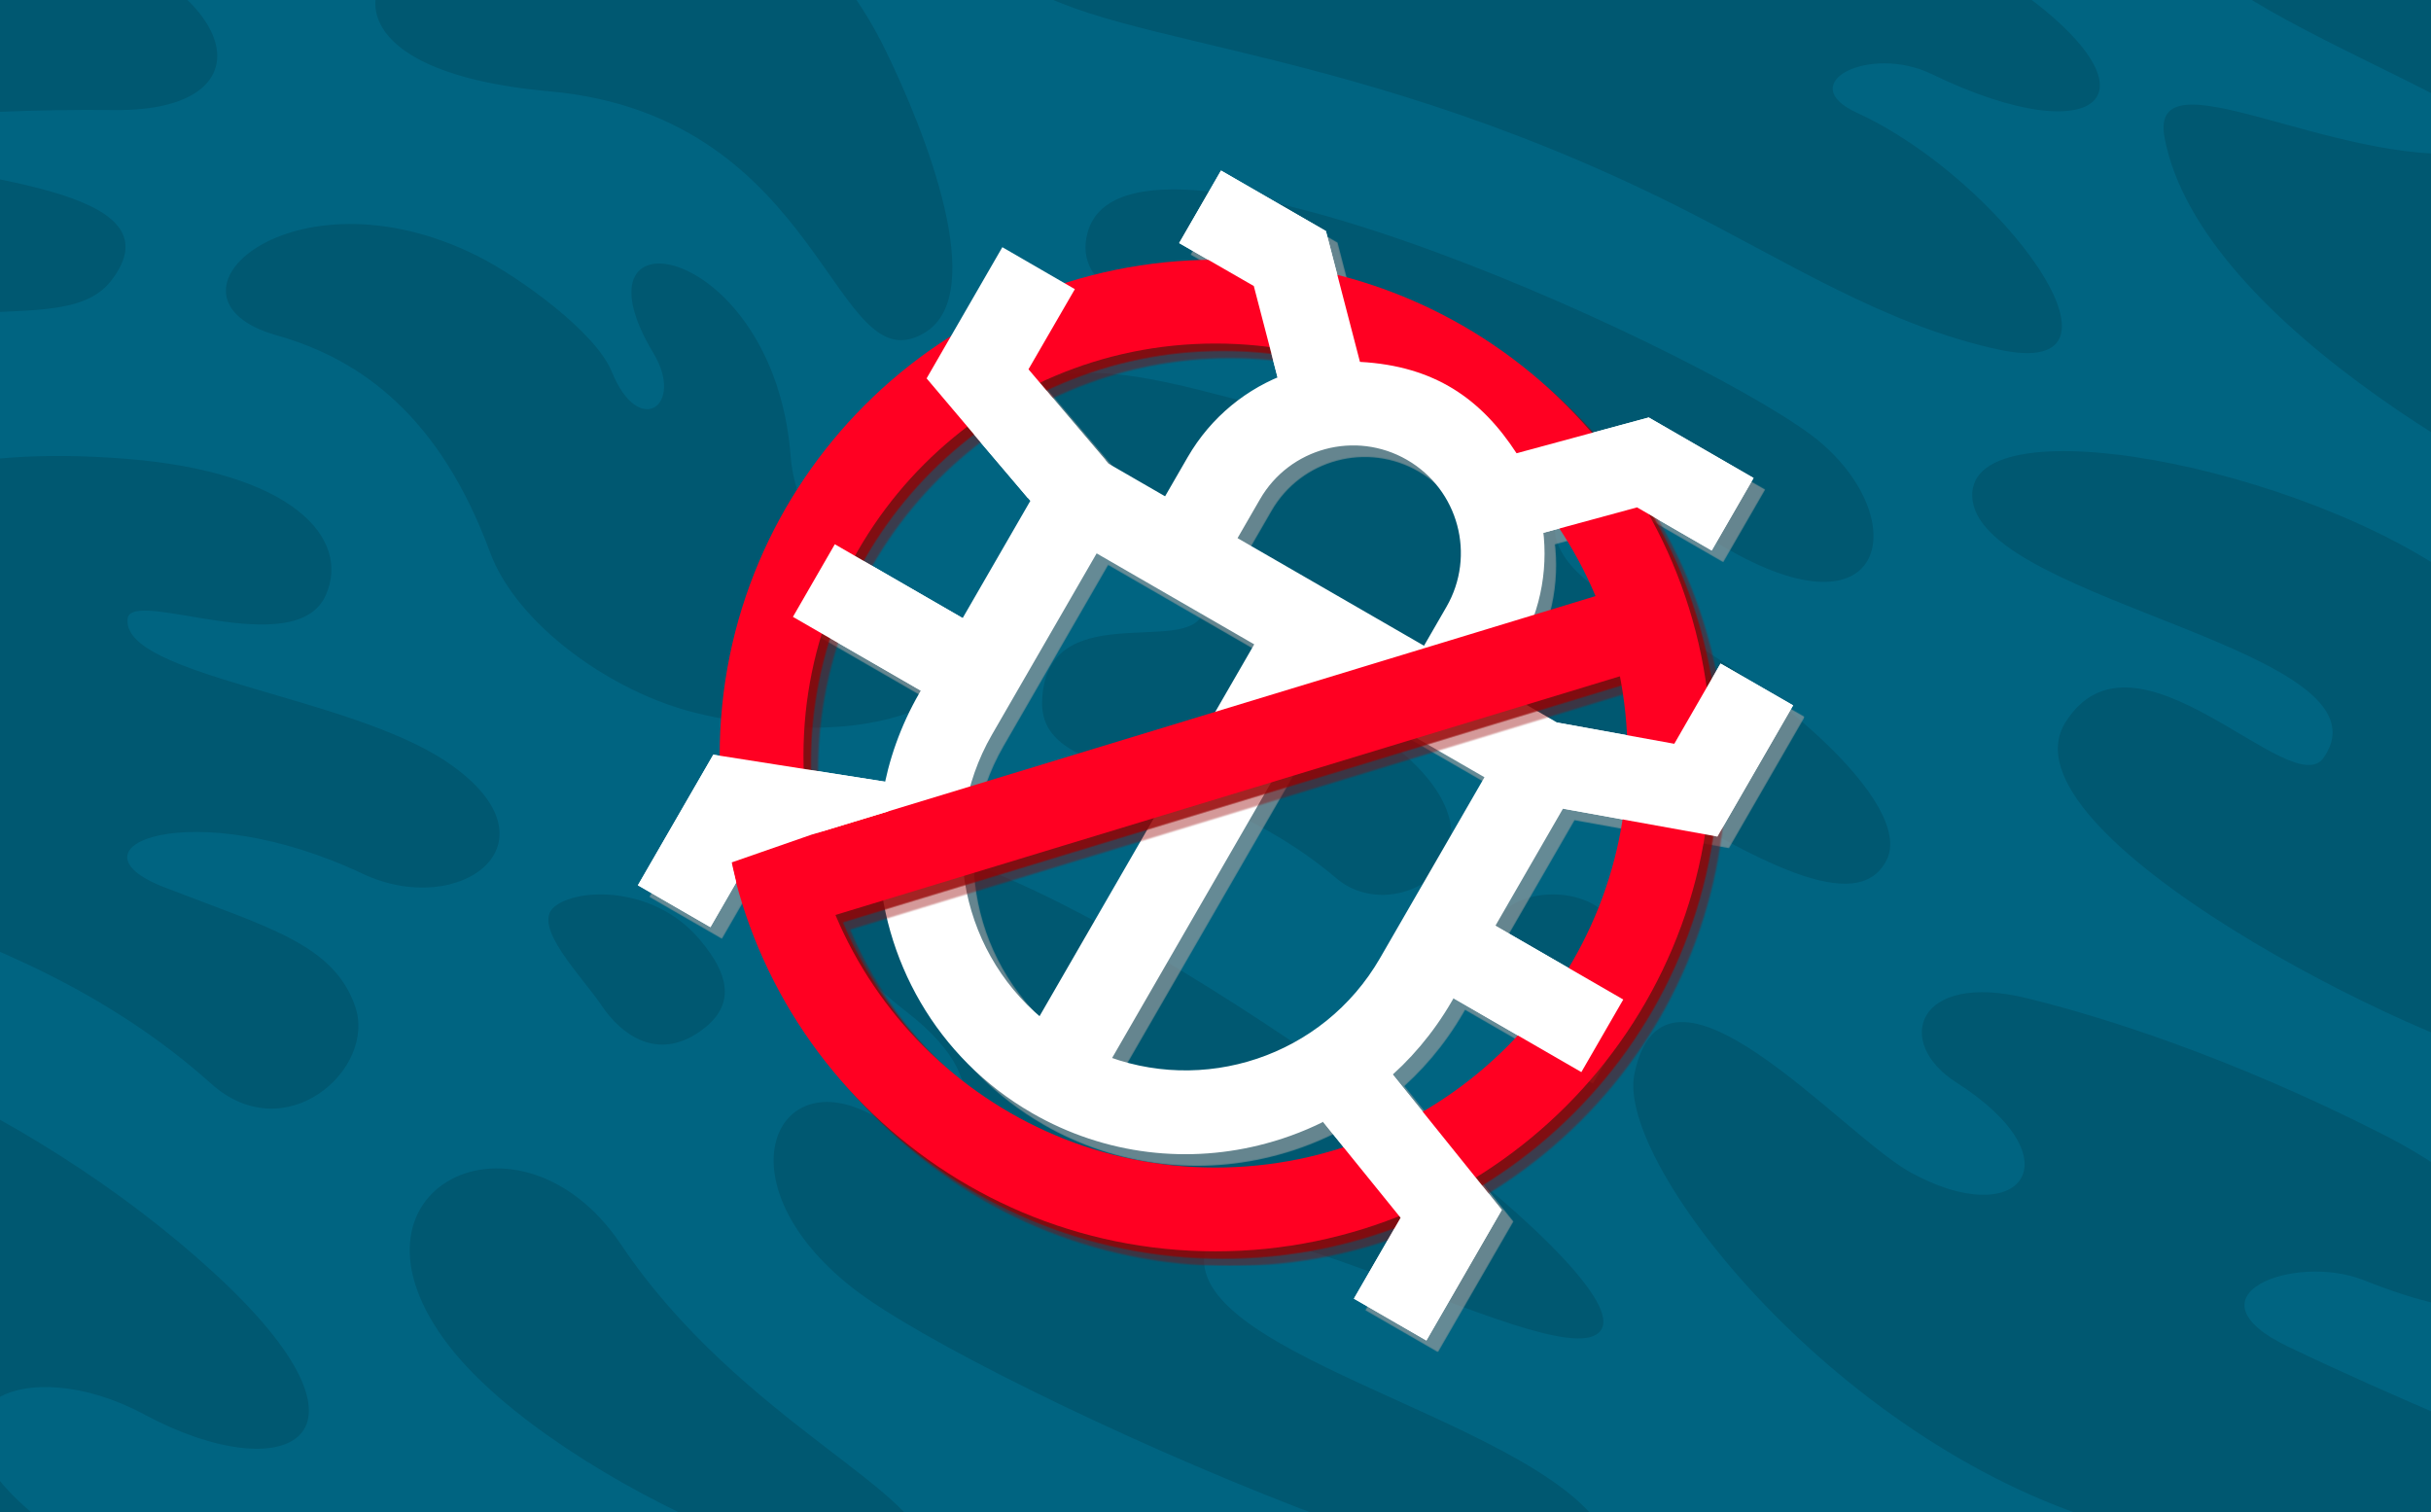
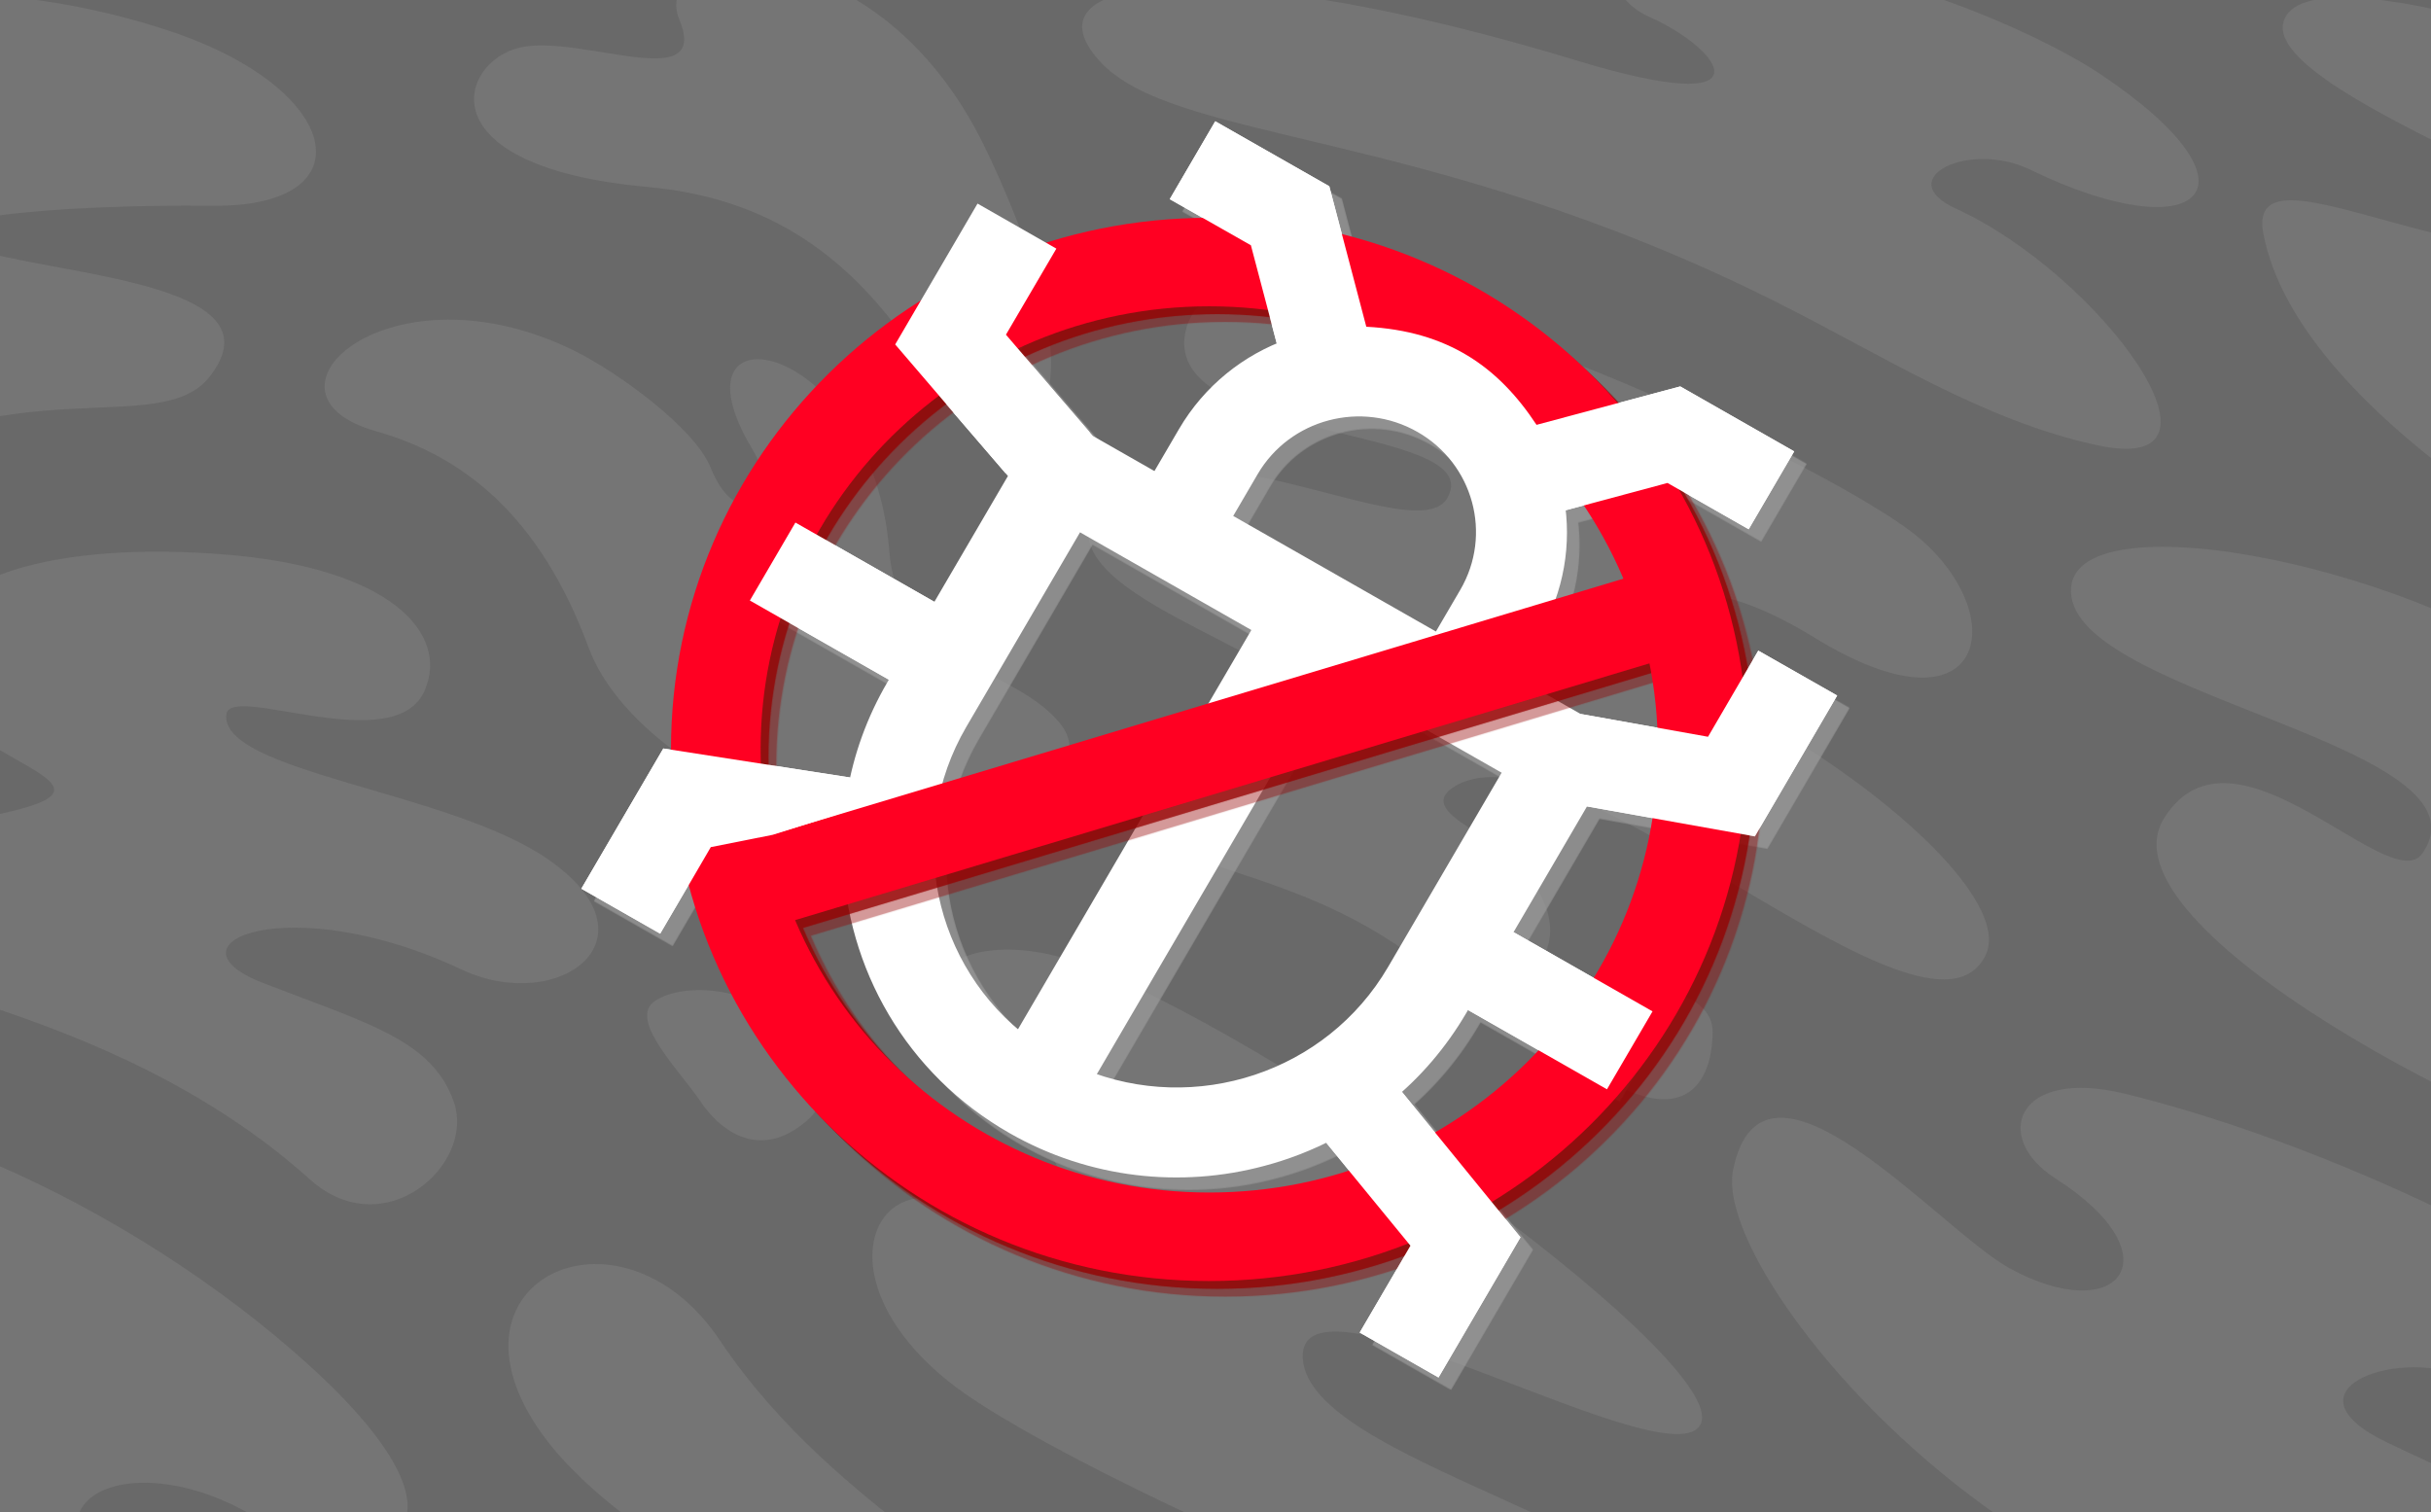
<svg xmlns="http://www.w3.org/2000/svg" width="296" height="184" version="1.1" id="svg9" xml:space="preserve">
  <defs id="defs9">
    <filter style="color-interpolation-filters:sRGB;" id="filter37" x="-0.015" y="-0.015" width="1.04" height="1.04">
      <feFlood result="flood" in="SourceGraphic" flood-opacity="0.631" flood-color="rgb(161,161,161)" id="feFlood36" />
      <feGaussianBlur result="blur" in="SourceGraphic" stdDeviation="0" id="feGaussianBlur36" />
      <feOffset result="offset" in="blur" dx="1.4" dy="1.4" id="feOffset36" />
      <feComposite result="comp1" operator="in" in="flood" in2="offset" id="feComposite36" />
      <feComposite result="comp2" operator="over" in="SourceGraphic" in2="comp1" id="feComposite37" />
    </filter>
    <filter style="color-interpolation-filters:sRGB;" id="filter43" x="-0.046" y="-0.046" width="1.108" height="1.108">
      <feFlood result="flood" in="SourceGraphic" flood-opacity="0.631" flood-color="rgb(149,0,0)" id="feFlood42" />
      <feGaussianBlur result="blur" in="SourceGraphic" stdDeviation="0" id="feGaussianBlur42" />
      <feOffset result="offset" in="blur" dx="1.4" dy="1.4" id="feOffset42" />
      <feComposite result="comp1" operator="in" in="flood" in2="offset" id="feComposite42" />
      <feComposite result="fbSourceGraphic" operator="over" in="SourceGraphic" in2="comp1" id="feComposite43" />
      <feColorMatrix result="fbSourceGraphicAlpha" in="fbSourceGraphic" values="0 0 0 -1 0 0 0 0 -1 0 0 0 0 -1 0 0 0 0 1 0" id="feColorMatrix43" />
      <feFlood id="feFlood43" result="flood" in="fbSourceGraphic" flood-opacity="0.631" flood-color="rgb(149,0,0)" />
      <feGaussianBlur id="feGaussianBlur43" result="blur" in="fbSourceGraphic" stdDeviation="0" />
      <feOffset id="feOffset43" result="offset" in="blur" dx="1.4" dy="1.4" />
      <feComposite id="feComposite44" result="comp1" operator="in" in="flood" in2="offset" />
      <feComposite id="feComposite45" result="comp2" operator="over" in="fbSourceGraphic" in2="comp1" />
    </filter>
    <filter style="color-interpolation-filters:sRGB" id="filter37-5" x="0" y="-0.009" width="1.019" height="1.033">
      <feFlood result="flood" in="SourceGraphic" flood-opacity="0.631" flood-color="rgb(161,161,161)" id="feFlood36-5" />
      <feGaussianBlur result="blur" in="SourceGraphic" stdDeviation="0" id="feGaussianBlur36-3" />
      <feOffset result="offset" in="blur" dx="1.4" dy="1.4" id="feOffset36-7" />
      <feComposite result="comp1" operator="in" in="flood" in2="offset" id="feComposite36-3" />
      <feComposite result="comp2" operator="over" in="SourceGraphic" in2="comp1" id="feComposite37-9" />
    </filter>
  </defs>
  <g id="layer2" transform="matrix(0.6373603,0,0,0.6373603,-53.5935,-5.182549)">
-     <path fill="#9966ff" d="M 0,300 V 0 h 600 v 300 z" style="display:inline;mix-blend-mode:normal;fill:#006481;fill-opacity:1;stroke-linejoin:miter;stroke-miterlimit:10;stroke-dasharray:none;stroke-dashoffset:0" id="path2" />
-     <path fill="#ffffff" fill-opacity="0.733" d="m 392.063,304.1 c -6.898,-22.603 -76.685,-34.962 -77.948,-54.676 -1.264,-19.715 70.877,24.007 76.037,12.423 5.16,-11.584 -74.504,-70.097 -116.666,-87.202 -25.406,-10.306 -45.449,4.259 -16.197,26.802 19.57,15.082 10.36,28.041 -7.647,19.177 -18.008,-8.866 -27.588,13.998 -2.71,33.538 24.876,19.54 152.934,75.519 145.13,49.938 z m -189.335,-58.201 c -19.319,-28.824 -56.251,-10.843 -32.843,19.383 20.714,26.74 87.243,54.453 90.495,39.57 2.387,-10.93 -34.924,-25.04 -57.652,-58.953 z m -158.873,58.173 c 31.45,30.51 58.014,60.244 76.721,59.324 19.437,-0.956 2.076,-38.155 -30.927,-66.69 -23.382,-20.218 -0.548,-30.477 21.876,-18.406 27.098,14.588 48.221,4.827 13.248,-27.159 -34.973,-31.987 -88.076,-55.525 -117.043,-49.49 -28.964,6.035 40.686,24.468 43.45,48.884 2.715,23.992 -39.526,-24.442 -61.55,-8.33 -21.378,15.637 25.016,33.533 54.226,61.867 z m 352.456,-90.707 c -3.551,17.372 39.795,72.106 92.952,86.536 53.431,14.506 103.668,20.146 105.823,7.6 2.14,-12.472 -31.75,-21.893 -73.85,-42.078 -20.354,-9.758 1.181,-17.982 14.432,-12.71 43.828,17.432 40.404,-9.208 3.4,-27.99 -28.915,-14.677 -53.372,-22.376 -67.86,-25.908 -21.015,-5.123 -25.395,8.45 -13.397,16.11 23.418,14.95 12.157,28.75 -8.806,17.15 -13.278,-7.349 -46.948,-46.807 -52.694,-18.71 z m -19.557,-14.928 c 12.426,4.974 15.65,-4.143 15.65,-11.508 0,-7.368 -12.428,-10.129 -19.334,-5.986 -6.905,4.143 -4.97,14.032 3.684,17.494 z M 27.05,167.016 c 4.74,10.969 57.872,12.722 97.381,48.154 14.215,12.748 31.64,-2.824 27.503,-14.774 -4.134,-11.95 -16.768,-15.1 -36.544,-22.787 -19.773,-7.69 5.371,-17.939 37.998,-2.543 18.663,8.805 38.66,-6.038 16.125,-21.324 -18.835,-12.776 -62.235,-16.439 -61.05,-27.398 0.657,-6.086 32.162,8.555 37.887,-4.566 4.759,-10.904 -6.519,-23.435 -38.033,-25.98 -32.107,-2.591 -57.077,4.012 -57.45,19.785 -0.424,17.856 37.245,22.695 20.32,28.215 -17.02,5.548 -52.49,3.88 -44.137,23.217 z m 190.696,38.211 c 6.345,-4.412 6.542,-10.039 -0.202,-17.845 -8.744,-10.123 -23.336,-9.652 -27.622,-5.95 -4.285,3.702 5.403,13.289 9.102,18.812 3.7,5.522 10.552,10.663 18.722,4.983 z m -0.39,-60.812 c 37.62,8.994 58.788,-6.084 50.362,-16.385 -9.102,-11.124 -30.888,-11.099 -32.6,-32.878 -3.199,-40.752 -43.285,-47.963 -26.18,-19.513 5.99,9.968 -2.807,16.284 -7.964,3.54 -3.114,-7.691 -17.882,-18.246 -25.686,-22.149 -35.42,-17.709 -63.66,8.02 -38.327,15.171 16.484,4.653 31.294,15.842 40.754,41.467 5.04,13.655 23.117,26.796 39.64,30.747 z M 105.264,61.834 c 14.26,-18.23 -29.794,-19.25 -46.063,-24.726 -16.27,-5.477 17.257,-8.257 46.752,-7.95 29.497,0.306 25.033,-22.347 -8.492,-33.444 -51.508,-17.047 -97.424,0.656 -57.955,11.967 14.72,4.221 4.257,16.396 -12.082,14.64 -30.855,-3.317 -53.723,11.912 -48.53,23.81 5.86,13.426 20.36,4.387 35.023,3.384 14.663,-1.005 1.97,13.368 -17.017,23.264 -32.614,16.998 -5.33,45.91 22.676,19.773 39.901,-37.24 75.01,-17.068 85.687,-30.718 z m 147.94,-44.197 c -21.055,-42.995 -64.284,-38.771 -58.215,-24.095 6.068,14.676 -18.895,2.72 -30.458,5.396 -11.562,2.673 -18.418,22.773 24.515,26.641 52.895,4.77 54.132,56.946 71.796,46.051 12.147,-7.489 0.167,-38.056 -7.638,-53.994 z m 315.783,194.573 c 35.264,6.061 43.074,-6.082 28.392,-15.8 -9.104,-6.03 -44.558,-25.255 -18.664,-27.138 25.897,-1.884 6.597,-26.505 -23.815,-49.426 -30.411,-22.922 -96.852,-35.305 -93.95,-15.974 2.906,19.33 81.145,28.605 67.056,49.005 -6.119,8.861 -36.046,-27.889 -49.332,-6.744 -13.287,21.146 68.206,62.28 90.312,66.077 z m -229.523,-36.223 c 11.256,9.529 34.276,-4.232 13.57,-23.116 -4.793,-4.371 -17.112,-8.557 -9.752,-12.871 22.235,-13.033 90.004,54.665 101.215,32.455 5.39,-10.68 -21.638,-34.564 -51.14,-49.484 -21.779,-11.014 -13.838,-31.192 18.487,-11.311 32.326,19.882 38.03,-3.553 20.123,-18.934 -17.906,-15.379 -132.308,-68.645 -140.102,-40.18 -6.067,22.14 57.85,18.085 49.896,32.389 -5.839,10.496 -50.291,-17.374 -66.026,0.726 -15.229,17.513 41.775,29.116 38.125,39.617 -2.882,8.286 -30.159,-3.39 -30.687,16.896 -0.409,15.721 29.048,10.757 56.29,33.813 z m 158.145,-141.526 c 6.843,35.997 70.248,69.556 94.575,78.58 38.277,14.191 78.274,9.46 55.695,-2.152 -22.578,-11.614 -81.928,-50.07 -51.38,-52.71 15.034,-1.3 32.027,-12.453 0,-38.906 -20.331,-16.794 -91.188,-40 -95.058,-25.162 -3.87,14.839 81.281,40.646 54.833,43.228 -26.448,2.58 -61.863,-19.711 -58.665,-2.878 z m -93.37,12.92 c 20.66,10.328 39.767,22.835 61.76,27.556 28.684,6.156 0.393,-32.654 -27.142,-45.245 -12.332,-5.638 2.435,-13.153 14.302,-7.392 32.247,15.654 46.272,3.628 12.971,-18.519 -8.279,-5.507 -33.859,-18.544 -64.92,-22.526 -31.355,-4.023 -30.54,7.52 -20.837,11.848 13.953,6.222 23.511,19.711 -13.899,8.318 -66.874,-20.365 -106.489,-16.974 -91.265,0 14.22,15.851 62.156,12.535 129.03,45.96 z" data-paper-data="{&quot;index&quot;:null}" opacity="0.1" style="display:inline;mix-blend-mode:normal;fill:#000000;fill-opacity:0.733;fill-rule:evenodd;stroke:none;stroke-width:1;stroke-linecap:butt;stroke-linejoin:miter;stroke-miterlimit:10;stroke-dasharray:none;stroke-dashoffset:0" id="path4" />
-     <path fill="#ffffff" fill-opacity="0.541" d="m 392.063,304.1 c -6.898,-22.603 -76.685,-34.962 -77.948,-54.676 -1.264,-19.715 70.877,24.007 76.037,12.423 5.16,-11.584 -74.504,-70.097 -116.666,-87.202 -25.406,-10.306 -45.449,4.259 -16.197,26.802 19.57,15.082 10.36,28.041 -7.647,19.177 -18.008,-8.866 -27.588,13.998 -2.71,33.538 24.876,19.54 152.934,75.519 145.13,49.938 z m -189.335,-58.201 c -19.319,-28.824 -56.251,-10.843 -32.843,19.383 20.714,26.74 87.243,54.453 90.495,39.57 2.387,-10.93 -34.924,-25.04 -57.652,-58.953 z m -158.873,58.173 c 31.45,30.51 58.014,60.244 76.721,59.324 19.437,-0.956 2.076,-38.155 -30.927,-66.69 -23.382,-20.218 -0.548,-30.477 21.876,-18.406 27.098,14.588 48.221,4.827 13.248,-27.159 -34.973,-31.987 -88.076,-55.525 -117.043,-49.49 -28.964,6.035 40.686,24.468 43.45,48.884 2.715,23.992 -39.526,-24.442 -61.55,-8.33 -21.378,15.637 25.016,33.533 54.226,61.867 z m 352.456,-90.707 c -3.551,17.372 39.795,72.106 92.952,86.536 53.431,14.506 103.668,20.146 105.823,7.6 2.14,-12.472 -31.75,-21.893 -73.85,-42.078 -20.354,-9.758 1.181,-17.982 14.432,-12.71 43.828,17.432 40.404,-9.208 3.4,-27.99 -28.915,-14.677 -53.372,-22.376 -67.86,-25.908 -21.015,-5.123 -25.395,8.45 -13.397,16.11 23.418,14.95 12.157,28.75 -8.806,17.15 -13.278,-7.349 -46.948,-46.807 -52.694,-18.71 z m -19.557,-14.928 c 12.426,4.974 15.65,-4.143 15.65,-11.508 0,-7.368 -12.428,-10.129 -19.334,-5.986 -6.905,4.143 -4.97,14.032 3.684,17.494 z M 27.05,167.016 c 4.74,10.969 57.872,12.722 97.381,48.154 14.215,12.748 31.64,-2.824 27.503,-14.774 -4.134,-11.95 -16.768,-15.1 -36.544,-22.787 -19.773,-7.69 5.371,-17.939 37.998,-2.543 18.663,8.805 38.66,-6.038 16.125,-21.324 -18.835,-12.776 -62.235,-16.439 -61.05,-27.398 0.657,-6.086 32.162,8.555 37.887,-4.566 4.759,-10.904 -6.519,-23.435 -38.033,-25.98 -32.107,-2.591 -57.077,4.012 -57.45,19.785 -0.424,17.856 37.245,22.695 20.32,28.215 -17.02,5.548 -52.49,3.88 -44.137,23.217 z m 190.696,38.211 c 6.345,-4.412 6.542,-10.039 -0.202,-17.845 -8.744,-10.123 -23.336,-9.652 -27.622,-5.95 -4.285,3.702 5.403,13.289 9.102,18.812 3.7,5.522 10.552,10.663 18.722,4.983 z m -0.39,-60.812 c 37.62,8.994 58.788,-6.084 50.362,-16.385 -9.102,-11.124 -30.888,-11.099 -32.6,-32.878 -3.199,-40.752 -43.285,-47.963 -26.18,-19.513 5.99,9.968 -2.807,16.284 -7.964,3.54 -3.114,-7.691 -17.882,-18.246 -25.686,-22.149 -35.42,-17.709 -63.66,8.02 -38.327,15.171 16.484,4.653 31.294,15.842 40.754,41.467 5.04,13.655 23.117,26.796 39.64,30.747 z M 105.264,61.834 c 14.26,-18.23 -29.794,-19.25 -46.063,-24.726 -16.27,-5.477 17.257,-8.257 46.752,-7.95 29.497,0.306 25.033,-22.347 -8.492,-33.444 -51.508,-17.047 -97.424,0.656 -57.955,11.967 14.72,4.221 4.257,16.396 -12.082,14.64 -30.855,-3.317 -53.723,11.912 -48.53,23.81 5.86,13.426 20.36,4.387 35.023,3.384 14.663,-1.005 1.97,13.368 -17.017,23.264 -32.614,16.998 -5.33,45.91 22.676,19.773 39.901,-37.24 75.01,-17.068 85.687,-30.718 z m 147.94,-44.197 c -21.055,-42.995 -64.284,-38.771 -58.215,-24.095 6.068,14.676 -18.895,2.72 -30.458,5.396 -11.562,2.673 -18.418,22.773 24.515,26.641 52.895,4.77 54.132,56.946 71.796,46.051 12.147,-7.489 0.167,-38.056 -7.638,-53.994 z m 315.783,194.573 c 35.264,6.061 43.074,-6.082 28.392,-15.8 -9.104,-6.03 -44.558,-25.255 -18.664,-27.138 25.897,-1.884 6.597,-26.505 -23.815,-49.426 -30.411,-22.922 -96.852,-35.305 -93.95,-15.974 2.906,19.33 81.145,28.605 67.056,49.005 -6.119,8.861 -36.046,-27.889 -49.332,-6.744 -13.287,21.146 68.206,62.28 90.312,66.077 z m -229.523,-36.223 c 11.256,9.529 34.276,-4.232 13.57,-23.116 -4.793,-4.371 -17.112,-8.557 -9.752,-12.871 22.235,-13.033 90.004,54.665 101.215,32.455 5.39,-10.68 -21.638,-34.564 -51.14,-49.484 -21.779,-11.014 -13.838,-31.192 18.487,-11.311 32.326,19.882 38.03,-3.553 20.123,-18.934 -17.906,-15.379 -132.308,-68.645 -140.102,-40.18 -6.067,22.14 57.85,18.085 49.896,32.389 -5.839,10.496 -50.291,-17.374 -66.026,0.726 -15.229,17.513 41.775,29.116 38.125,39.617 -2.882,8.286 -30.159,-3.39 -30.687,16.896 -0.409,15.721 29.048,10.757 56.29,33.813 z m 158.145,-141.526 c 6.843,35.997 70.248,69.556 94.575,78.58 38.277,14.191 78.274,9.46 55.695,-2.152 -22.578,-11.614 -81.928,-50.07 -51.38,-52.71 15.034,-1.3 32.027,-12.453 0,-38.906 -20.331,-16.794 -91.188,-40 -95.058,-25.162 -3.87,14.839 81.281,40.646 54.833,43.228 -26.448,2.58 -61.863,-19.711 -58.665,-2.878 z m -93.37,12.92 c 20.66,10.328 39.767,22.835 61.76,27.556 28.684,6.156 0.393,-32.654 -27.142,-45.245 -12.332,-5.638 2.435,-13.153 14.302,-7.392 32.247,15.654 46.272,3.628 12.971,-18.519 -8.279,-5.507 -33.859,-18.544 -64.92,-22.526 -31.355,-4.023 -30.54,7.52 -20.837,11.848 13.953,6.222 23.511,19.711 -13.899,8.318 -66.874,-20.365 -106.489,-16.974 -91.265,0 14.22,15.851 62.156,12.535 129.03,45.96 z" data-paper-data="{&quot;index&quot;:null}" opacity="0.1" style="display:inline;mix-blend-mode:normal;fill:#000000;fill-opacity:0.541;fill-rule:evenodd;stroke:none;stroke-width:1;stroke-linecap:butt;stroke-linejoin:miter;stroke-miterlimit:10;stroke-dasharray:none;stroke-dashoffset:0" id="path5" />
+     <path fill="#9966ff" d="M 0,300 V 0 h 600 v 300 z" style="display:inline;mix-blend-mode:normal;fill:#696969;fill-opacity:1;stroke-linejoin:miter;stroke-miterlimit:10;stroke-dasharray:none;stroke-dashoffset:0" id="path2" />
+     <path fill="#ffffff" fill-opacity="0.733" d="m 410.924,322.38 c -6.898,-22.603 -76.685,-34.962 -77.948,-54.676 -1.264,-19.715 70.877,24.007 76.037,12.423 5.16,-11.584 -74.504,-70.097 -116.666,-87.202 -25.406,-10.306 -45.449,4.259 -16.197,26.802 19.57,15.082 10.36,28.041 -7.647,19.177 -18.008,-8.866 -27.588,13.998 -2.71,33.538 24.876,19.54 152.934,75.519 145.13,49.938 z m -189.335,-58.201 c -19.319,-28.824 -56.251,-10.843 -32.843,19.383 20.714,26.74 87.243,54.453 90.495,39.57 2.387,-10.93 -34.924,-25.04 -57.652,-58.953 z m -158.873,58.173 c 31.45,30.51 58.014,60.244 76.721,59.324 19.437,-0.956 2.076,-38.155 -30.927,-66.69 -23.382,-20.218 -0.548,-30.477 21.876,-18.406 27.098,14.588 48.221,4.827 13.248,-27.159 -34.973,-31.987 -88.076,-55.525 -117.043,-49.49 -28.964,6.035 40.686,24.468 43.45,48.884 2.715,23.992 -39.526,-24.442 -61.55,-8.33 -21.378,15.637 25.016,33.533 54.226,61.867 z m 352.456,-90.707 c -3.551,17.372 39.795,72.106 92.952,86.536 53.431,14.506 103.668,20.146 105.823,7.6 2.14,-12.472 -31.75,-21.893 -73.85,-42.078 -20.354,-9.758 1.181,-17.982 14.432,-12.71 43.828,17.432 40.404,-9.208 3.4,-27.99 -28.915,-14.677 -53.372,-22.376 -67.86,-25.908 -21.015,-5.123 -25.395,8.45 -13.397,16.11 23.418,14.95 12.157,28.75 -8.806,17.15 -13.278,-7.349 -46.948,-46.807 -52.694,-18.71 z m -19.557,-14.928 c 12.426,4.974 15.65,-4.143 15.65,-11.508 0,-7.368 -12.428,-10.129 -19.334,-5.986 -6.905,4.143 -4.97,14.032 3.684,17.494 z m -349.704,-31.421 c 4.74,10.969 57.872,12.722 97.381,48.154 14.215,12.748 31.64,-2.824 27.503,-14.774 -4.134,-11.95 -16.768,-15.1 -36.544,-22.787 -19.773,-7.69 5.371,-17.939 37.998,-2.543 18.663,8.805 38.66,-6.038 16.125,-21.324 -18.835,-12.776 -62.235,-16.439 -61.05,-27.398 0.657,-6.086 32.162,8.555 37.887,-4.566 4.759,-10.904 -6.519,-23.435 -38.033,-25.98 -32.107,-2.591 -57.077,4.012 -57.45,19.785 -0.424,17.856 37.245,22.695 20.32,28.215 -17.02,5.548 -52.49,3.88 -44.137,23.217 z m 190.696,38.211 c 6.345,-4.412 6.542,-10.039 -0.202,-17.845 -8.744,-10.123 -23.336,-9.652 -27.622,-5.95 -4.285,3.702 5.403,13.289 9.102,18.812 3.7,5.522 10.552,10.663 18.722,4.983 z m -0.39,-60.812 c 37.62,8.994 58.788,-6.084 50.362,-16.385 -9.102,-11.124 -30.888,-11.099 -32.6,-32.878 -3.199,-40.752 -43.285,-47.963 -26.18,-19.513 5.99,9.968 -2.807,16.284 -7.964,3.54 -3.114,-7.691 -17.882,-18.246 -25.686,-22.149 -35.42,-17.709 -63.66,8.02 -38.327,15.171 16.484,4.653 31.294,15.842 40.754,41.467 5.04,13.655 23.117,26.796 39.64,30.747 z m -112.092,-82.581 c 14.26,-18.23 -29.794,-19.25 -46.063,-24.726 -16.27,-5.477 17.257,-8.257 46.752,-7.95 29.497,0.306 25.033,-22.347 -8.492,-33.444 -51.508,-17.047 -97.424,0.656 -57.955,11.967 14.72,4.221 4.257,16.396 -12.082,14.64 -30.855,-3.317 -53.723,11.912 -48.53,23.81 5.86,13.426 20.36,4.387 35.023,3.384 14.663,-1.005 1.97,13.368 -17.017,23.264 -32.614,16.998 -5.33,45.91 22.676,19.773 39.901,-37.24 75.01,-17.068 85.687,-30.718 z m 147.94,-44.197 c -21.055,-42.995 -64.284,-38.771 -58.215,-24.095 6.068,14.676 -18.895,2.72 -30.458,5.396 -11.562,2.673 -18.418,22.773 24.515,26.641 52.895,4.77 54.132,56.946 71.796,46.051 12.147,-7.489 0.167,-38.056 -7.638,-53.994 z m 315.783,194.573 c 35.264,6.061 43.074,-6.082 28.392,-15.8 -9.104,-6.03 -44.558,-25.255 -18.664,-27.138 25.897,-1.884 6.597,-26.505 -23.815,-49.426 -30.411,-22.922 -96.852,-35.305 -93.95,-15.974 2.906,19.33 81.145,28.605 67.056,49.005 -6.119,8.861 -36.046,-27.889 -49.332,-6.744 -13.287,21.146 68.206,62.28 90.312,66.077 z m -229.523,-36.223 c 11.256,9.529 34.276,-4.232 13.57,-23.116 -4.793,-4.371 -17.112,-8.557 -9.752,-12.871 22.235,-13.033 90.004,54.665 101.215,32.455 5.39,-10.68 -21.638,-34.564 -51.14,-49.484 -21.779,-11.014 -13.838,-31.192 18.487,-11.311 32.326,19.882 38.03,-3.553 20.123,-18.934 -17.906,-15.379 -132.308,-68.645 -140.102,-40.18 -6.067,22.14 57.85,18.085 49.896,32.389 -5.839,10.496 -50.291,-17.374 -66.026,0.726 -15.229,17.513 41.775,29.116 38.125,39.617 -2.882,8.286 -30.159,-3.39 -30.687,16.896 -0.409,15.721 29.048,10.757 56.29,33.813 z m 158.145,-141.526 c 6.843,35.997 70.248,69.556 94.575,78.58 38.277,14.191 78.274,9.46 55.695,-2.152 -22.578,-11.614 -81.928,-50.07 -51.38,-52.71 15.034,-1.3 32.027,-12.453 0,-38.906 -20.331,-16.794 -91.188,-40 -95.058,-25.162 -3.87,14.839 81.281,40.646 54.833,43.228 -26.448,2.58 -61.863,-19.711 -58.665,-2.878 z m -93.37,12.92 c 20.66,10.328 39.767,22.835 61.76,27.556 28.684,6.156 0.393,-32.654 -27.142,-45.245 -12.332,-5.638 2.435,-13.153 14.302,-7.392 32.247,15.654 46.272,3.628 12.971,-18.519 -8.279,-5.507 -33.859,-18.544 -64.92,-22.526 -31.355,-4.023 -30.54,7.52 -20.837,11.848 13.953,6.222 23.511,19.711 -13.899,8.318 -66.874,-20.365 -106.489,-16.974 -91.265,0 14.22,15.851 62.156,12.535 129.03,45.96 z" data-paper-data="{&quot;index&quot;:null}" opacity="0.1" style="display:inline;mix-blend-mode:normal;fill:#ffffff;fill-opacity:0.733;fill-rule:evenodd;stroke:none;stroke-width:1;stroke-linecap:butt;stroke-linejoin:miter;stroke-miterlimit:10;stroke-dasharray:none;stroke-dashoffset:0" id="path4" />
+     <path fill="#ffffff" fill-opacity="0.541" d="m 410.924,322.38 c -6.898,-22.603 -76.685,-34.962 -77.948,-54.676 -1.264,-19.715 70.877,24.007 76.037,12.423 5.16,-11.584 -74.504,-70.097 -116.666,-87.202 -25.406,-10.306 -45.449,4.259 -16.197,26.802 19.57,15.082 10.36,28.041 -7.647,19.177 -18.008,-8.866 -27.588,13.998 -2.71,33.538 24.876,19.54 152.934,75.519 145.13,49.938 z m -189.335,-58.201 c -19.319,-28.824 -56.251,-10.843 -32.843,19.383 20.714,26.74 87.243,54.453 90.495,39.57 2.387,-10.93 -34.924,-25.04 -57.652,-58.953 z m -158.873,58.173 c 31.45,30.51 58.014,60.244 76.721,59.324 19.437,-0.956 2.076,-38.155 -30.927,-66.69 -23.382,-20.218 -0.548,-30.477 21.876,-18.406 27.098,14.588 48.221,4.827 13.248,-27.159 -34.973,-31.987 -88.076,-55.525 -117.043,-49.49 -28.964,6.035 40.686,24.468 43.45,48.884 2.715,23.992 -39.526,-24.442 -61.55,-8.33 -21.378,15.637 25.016,33.533 54.226,61.867 z m 352.456,-90.707 c -3.551,17.372 39.795,72.106 92.952,86.536 53.431,14.506 103.668,20.146 105.823,7.6 2.14,-12.472 -31.75,-21.893 -73.85,-42.078 -20.354,-9.758 1.181,-17.982 14.432,-12.71 43.828,17.432 40.404,-9.208 3.4,-27.99 -28.915,-14.677 -53.372,-22.376 -67.86,-25.908 -21.015,-5.123 -25.395,8.45 -13.397,16.11 23.418,14.95 12.157,28.75 -8.806,17.15 -13.278,-7.349 -46.948,-46.807 -52.694,-18.71 z m -19.557,-14.928 c 12.426,4.974 15.65,-4.143 15.65,-11.508 0,-7.368 -12.428,-10.129 -19.334,-5.986 -6.905,4.143 -4.97,14.032 3.684,17.494 z m -349.704,-31.421 c 4.74,10.969 57.872,12.722 97.381,48.154 14.215,12.748 31.64,-2.824 27.503,-14.774 -4.134,-11.95 -16.768,-15.1 -36.544,-22.787 -19.773,-7.69 5.371,-17.939 37.998,-2.543 18.663,8.805 38.66,-6.038 16.125,-21.324 -18.835,-12.776 -62.235,-16.439 -61.05,-27.398 0.657,-6.086 32.162,8.555 37.887,-4.566 4.759,-10.904 -6.519,-23.435 -38.033,-25.98 -32.107,-2.591 -57.077,4.012 -57.45,19.785 -0.424,17.856 37.245,22.695 20.32,28.215 -17.02,5.548 -52.49,3.88 -44.137,23.217 z m 190.696,38.211 c 6.345,-4.412 6.542,-10.039 -0.202,-17.845 -8.744,-10.123 -23.336,-9.652 -27.622,-5.95 -4.285,3.702 5.403,13.289 9.102,18.812 3.7,5.522 10.552,10.663 18.722,4.983 z m -0.39,-60.812 c 37.62,8.994 58.788,-6.084 50.362,-16.385 -9.102,-11.124 -30.888,-11.099 -32.6,-32.878 -3.199,-40.752 -43.285,-47.963 -26.18,-19.513 5.99,9.968 -2.807,16.284 -7.964,3.54 -3.114,-7.691 -17.882,-18.246 -25.686,-22.149 -35.42,-17.709 -63.66,8.02 -38.327,15.171 16.484,4.653 31.294,15.842 40.754,41.467 5.04,13.655 23.117,26.796 39.64,30.747 z m -112.092,-82.581 c 14.26,-18.23 -29.794,-19.25 -46.063,-24.726 -16.27,-5.477 17.257,-8.257 46.752,-7.95 29.497,0.306 25.033,-22.347 -8.492,-33.444 -51.508,-17.047 -97.424,0.656 -57.955,11.967 14.72,4.221 4.257,16.396 -12.082,14.64 -30.855,-3.317 -53.723,11.912 -48.53,23.81 5.86,13.426 20.36,4.387 35.023,3.384 14.663,-1.005 1.97,13.368 -17.017,23.264 -32.614,16.998 -5.33,45.91 22.676,19.773 39.901,-37.24 75.01,-17.068 85.687,-30.718 z m 147.94,-44.197 c -21.055,-42.995 -64.284,-38.771 -58.215,-24.095 6.068,14.676 -18.895,2.72 -30.458,5.396 -11.562,2.673 -18.418,22.773 24.515,26.641 52.895,4.77 54.132,56.946 71.796,46.051 12.147,-7.489 0.167,-38.056 -7.638,-53.994 z m 315.783,194.573 c 35.264,6.061 43.074,-6.082 28.392,-15.8 -9.104,-6.03 -44.558,-25.255 -18.664,-27.138 25.897,-1.884 6.597,-26.505 -23.815,-49.426 -30.411,-22.922 -96.852,-35.305 -93.95,-15.974 2.906,19.33 81.145,28.605 67.056,49.005 -6.119,8.861 -36.046,-27.889 -49.332,-6.744 -13.287,21.146 68.206,62.28 90.312,66.077 z m -229.523,-36.223 c 11.256,9.529 34.276,-4.232 13.57,-23.116 -4.793,-4.371 -17.112,-8.557 -9.752,-12.871 22.235,-13.033 90.004,54.665 101.215,32.455 5.39,-10.68 -21.638,-34.564 -51.14,-49.484 -21.779,-11.014 -13.838,-31.192 18.487,-11.311 32.326,19.882 38.03,-3.553 20.123,-18.934 -17.906,-15.379 -132.308,-68.645 -140.102,-40.18 -6.067,22.14 57.85,18.085 49.896,32.389 -5.839,10.496 -50.291,-17.374 -66.026,0.726 -15.229,17.513 41.775,29.116 38.125,39.617 -2.882,8.286 -30.159,-3.39 -30.687,16.896 -0.409,15.721 29.048,10.757 56.29,33.813 z m 158.145,-141.526 c 6.843,35.997 70.248,69.556 94.575,78.58 38.277,14.191 78.274,9.46 55.695,-2.152 -22.578,-11.614 -81.928,-50.07 -51.38,-52.71 15.034,-1.3 32.027,-12.453 0,-38.906 -20.331,-16.794 -91.188,-40 -95.058,-25.162 -3.87,14.839 81.281,40.646 54.833,43.228 -26.448,2.58 -61.863,-19.711 -58.665,-2.878 z m -93.37,12.92 c 20.66,10.328 39.767,22.835 61.76,27.556 28.684,6.156 0.393,-32.654 -27.142,-45.245 -12.332,-5.638 2.435,-13.153 14.302,-7.392 32.247,15.654 46.272,3.628 12.971,-18.519 -8.279,-5.507 -33.859,-18.544 -64.92,-22.526 -31.355,-4.023 -30.54,7.52 -20.837,11.848 13.953,6.222 23.511,19.711 -13.899,8.318 -66.874,-20.365 -106.489,-16.974 -91.265,0 14.22,15.851 62.156,12.535 129.03,45.96 z" data-paper-data="{&quot;index&quot;:null}" opacity="0.1" style="display:inline;mix-blend-mode:normal;fill:#838383;fill-opacity:0.541;fill-rule:evenodd;stroke:none;stroke-width:1;stroke-linecap:butt;stroke-linejoin:miter;stroke-miterlimit:10;stroke-dasharray:none;stroke-dashoffset:0" id="path5" />
  </g>
-   <path d="m 189.54,96.799 18.799,3.403 7.939,-13.761 -6.23,-3.591 -5.408,9.377 -15.572,-2.818 -8.901,-5.139 3.478,-6.024 c 0.002,-0.003 0.007,-0.012 0.01,-0.017 2.634,-4.563 3.425,-9.68 2.597,-14.498 l 0.008,0.043 13.272,-3.602 8.336,4.813 3.595,-6.227 -10.927,-6.309 -16.613,4.507 c -1.795,-3.372 -4.604,-6.378 -8.258,-8.487 -3.579,-2.066 -7.5,-3.002 -11.35,-2.911 l 0.109,0.002 -4.275,-16.44 -10.932,-6.3 -3.591,6.23 8.325,4.795 3.387,13.021 c -4.633,1.659 -8.758,4.93 -11.435,9.567 -0.002,0.003 -0.007,0.013 -0.01,0.017 v 0 l -3.483,6.032 -8.415,-4.859 -10.326,-12.134 5.412,-9.374 -6.227,-3.595 -7.948,13.767 12.374,14.54 -9.518,16.486 -15.568,-8.988 -3.595,6.227 15.568,8.988 -0.901,1.561 c -0.004,0.008 -0.012,0.021 -0.019,0.033 -2.21,3.828 -3.633,7.894 -4.323,12.013 l 0.054,-0.257 -21.343,-3.349 -7.915,13.709 6.227,3.595 5.446,-9.432 17.064,2.678 c 0.391,12.171 6.784,23.695 17.944,30.138 8.623,4.978 18.456,5.972 27.361,3.558 v 0 c 2.632,-0.705 5.188,-1.71 7.609,-2.997 l 0.156,-0.087 10.825,13.446 -5.448,9.437 6.227,3.595 7.912,-13.704 -13.543,-16.82 c 3.005,-2.472 5.799,-5.719 7.994,-9.522 0.024,-0.042 0.048,-0.083 0.072,-0.125 l -0.004,0.008 0.875,-1.515 15.568,8.988 3.595,-6.227 -15.568,-8.988 z M 152.118,60.043 c 4.034,-6.987 12.966,-9.38 19.953,-5.346 6.987,4.034 9.38,12.966 5.346,19.953 v 0 l -3.48,6.028 -25.302,-14.603 z M 119.493,88.69 132.978,65.333 154.766,77.912 126.997,126.008 C 115.608,117.413 112.156,101.398 119.493,88.69 Z m 49.838,28.73 c 0,0 0,0 0,0 -7.315,12.671 -22.801,17.69 -35.966,12.237 l -0.132,-0.059 27.761,-48.084 21.805,12.578 z" id="path1-6" style="display:inline;fill:#ffffff;fill-opacity:1;stroke:#ffffff;stroke-width:3;stroke-dasharray:none;stroke-opacity:1;filter:url(#filter37)" />
-   <g id="layer1" transform="matrix(0.6373603,0,0,0.6373603,-43.2081,-3.604049)" style="display:inline;filter:url(#filter43)">
-     <path style="fill:none;fill-opacity:1;stroke:#ff0022;stroke-width:16.007;stroke-linecap:round;stroke-linejoin:round;stroke-dasharray:none;stroke-opacity:1;paint-order:stroke fill markers" d="m 218.864,174.69 162.293,-49.387 -0.285,0.1" id="path6" />
-     <circle style="fill:none;fill-opacity:1;stroke:#ff0022;stroke-width:16.007;stroke-linecap:round;stroke-linejoin:round;stroke-dasharray:none;stroke-opacity:1;paint-order:stroke fill markers" id="path1" cx="300" cy="150" r="86.717" />
+   <g id="g1" transform="translate(-7.008159,3.547086)">
+     <path d="m 189.54,96.799 18.799,3.403 7.939,-13.761 -6.23,-3.591 -5.408,9.377 -15.572,-2.818 -8.901,-5.139 3.478,-6.024 c 0.002,-0.003 0.007,-0.012 0.01,-0.017 2.634,-4.563 3.425,-9.68 2.597,-14.498 l 0.008,0.043 13.272,-3.602 8.336,4.813 3.595,-6.227 -10.927,-6.309 -16.613,4.507 c -1.795,-3.372 -4.604,-6.378 -8.258,-8.487 -3.579,-2.066 -7.5,-3.002 -11.35,-2.911 l 0.109,0.002 -4.275,-16.44 -10.932,-6.3 -3.591,6.23 8.325,4.795 3.387,13.021 c -4.633,1.659 -8.758,4.93 -11.435,9.567 -0.002,0.003 -0.007,0.013 -0.01,0.017 v 0 l -3.483,6.032 -8.415,-4.859 -10.326,-12.134 5.412,-9.374 -6.227,-3.595 -7.948,13.767 12.374,14.54 -9.518,16.486 -15.568,-8.988 -3.595,6.227 15.568,8.988 -0.901,1.561 c -0.004,0.008 -0.012,0.021 -0.019,0.033 -2.21,3.828 -3.633,7.894 -4.323,12.013 l 0.054,-0.257 -21.343,-3.349 -7.915,13.709 6.227,3.595 5.446,-9.432 17.064,2.678 c 0.391,12.171 6.784,23.695 17.944,30.138 8.623,4.978 18.456,5.972 27.361,3.558 v 0 c 2.632,-0.705 5.188,-1.71 7.609,-2.997 l 0.156,-0.087 10.825,13.446 -5.448,9.437 6.227,3.595 7.912,-13.704 -13.543,-16.82 c 3.005,-2.472 5.799,-5.719 7.994,-9.522 0.024,-0.042 0.048,-0.083 0.072,-0.125 l -0.004,0.008 0.875,-1.515 15.568,8.988 3.595,-6.227 -15.568,-8.988 z M 152.118,60.043 c 4.034,-6.987 12.966,-9.38 19.953,-5.346 6.987,4.034 9.38,12.966 5.346,19.953 v 0 l -3.48,6.028 -25.302,-14.603 z M 119.493,88.69 132.978,65.333 154.766,77.912 126.997,126.008 C 115.608,117.413 112.156,101.398 119.493,88.69 Z m 49.838,28.73 c 0,0 0,0 0,0 -7.315,12.671 -22.801,17.69 -35.966,12.237 l -0.132,-0.059 27.761,-48.084 21.805,12.578 z" id="path1-6" style="display:inline;fill:#ffffff;fill-opacity:1;stroke:#ffffff;stroke-width:3;stroke-dasharray:none;stroke-opacity:1;filter:url(#filter37)" transform="matrix(1.087109,0,0,1.073725,-6.644643,-11.07663)" />
+     <g id="layer1" transform="matrix(0.6928804,0,0,0.6843498,-53.61658,-14.94639)" style="display:inline;stroke-width:15.748;stroke-dasharray:none;filter:url(#filter43)">
+       <path style="display:inline;fill:none;fill-opacity:1;stroke:#ff0022;stroke-width:15.748;stroke-linecap:round;stroke-linejoin:round;stroke-dasharray:none;stroke-opacity:1;paint-order:stroke fill markers" d="m 218.864,174.69 162.293,-49.387 -0.285,0.1" id="path6" />
+       <circle style="display:inline;fill:none;fill-opacity:1;stroke:#ff0022;stroke-width:15.748;stroke-linecap:round;stroke-linejoin:round;stroke-dasharray:none;stroke-opacity:1;paint-order:stroke fill markers" id="path1" cx="300" cy="150" r="86.717" />
+     </g>
+     <path style="display:inline;fill:#ffffff;fill-opacity:1;stroke:none;stroke-width:11.022;stroke-linecap:round;stroke-linejoin:round;stroke-dasharray:none;stroke-opacity:1;paint-order:stroke fill markers" d="m 168.492,135.628 10.254,12.509 -6.182,10.576 9.598,5.473 9.979,-17.071 -14.427,-17.709 z" id="path45" />
+     <path style="fill:#ffffff;fill-opacity:1;stroke:none;stroke-width:11.022;stroke-linecap:round;stroke-linejoin:round;stroke-dasharray:none;stroke-opacity:1;paint-order:stroke fill markers" d="m 110.508,91.124 -22.736,-3.532 -9.979,17.072 9.605,5.477 c 2.057,-3.506 4.117,-7.021 6.158,-10.537 l 7.528,-1.496 9.553,-3.021 z" id="path46" />
+     <path style="fill:#ffffff;fill-opacity:1;stroke:none;stroke-width:11.022;stroke-linecap:round;stroke-linejoin:round;stroke-dasharray:none;stroke-opacity:1;paint-order:stroke fill markers" d="m 200.246,94.652 20.434,3.645 10.026,-17.152 -9.61,-5.468 -6.118,10.49 -15.522,-2.781 z" id="path47" />
+     <path style="fill:#ffffff;fill-opacity:1;stroke:none;stroke-width:11.022;stroke-linecap:round;stroke-linejoin:round;stroke-dasharray:none;stroke-opacity:1;paint-order:stroke fill markers" d="m 129.42,54.05 -13.413,-15.656 10.026,-17.152 9.599,5.486 -6.139,10.478 10.2,11.887 z" id="path47-7" />
+     <path style="fill:#ffffff;fill-opacity:1;stroke:none;stroke-width:11.022;stroke-linecap:round;stroke-linejoin:round;stroke-dasharray:none;stroke-opacity:1;paint-order:stroke fill markers" d="m 191.294,109.952 16.928,9.653 -5.548,9.491 -16.926,-9.652 z" id="path48" />
+     <path style="fill:#ffffff;fill-opacity:1;stroke:none;stroke-width:11.022;stroke-linecap:round;stroke-linejoin:round;stroke-dasharray:none;stroke-opacity:1;paint-order:stroke fill markers" d="m 103.858,60.082 16.928,9.653 -5.548,9.491 -16.926,-9.652 z" id="path48-7" />
+     <path style="fill:#ffffff;fill-opacity:1;stroke:none;stroke-width:11.022;stroke-linecap:round;stroke-linejoin:round;stroke-dasharray:none;stroke-opacity:1;paint-order:stroke fill markers" d="m 162.469,38.264 -3.151,-11.945 -9.882,-5.616 5.546,-9.487 13.883,7.917 4.505,17.106 c 9.963,0.524 16.106,4.926 20.727,11.945 l 17.504,-4.681 13.874,7.911 -5.544,9.484 -9.886,-5.637 -12.394,3.329 z" id="path49" />
  </g>
-   <path style="fill:#ffffff;fill-opacity:1;stroke:none;stroke-width:16.007;stroke-linecap:round;stroke-linejoin:round;stroke-dasharray:none;stroke-opacity:1;paint-order:stroke fill markers" d="m 320.558,220.025 14.799,18.278 -8.922,15.453 13.852,7.997 14.402,-24.945 -20.821,-25.877 z" id="path45" transform="matrix(0.6373603,0,0,0.6373603,-43.2081,-3.604049)" />
-   <path style="fill:#ffffff;fill-opacity:1;stroke:none;stroke-width:10.202;stroke-linecap:round;stroke-linejoin:round;stroke-dasharray:none;stroke-opacity:1;paint-order:stroke fill markers" d="m 107.766,95.184 -20.914,-3.289 -9.18,15.9 8.835,5.101 3.141,-5.44 C 88.485,102.606 87.651,97.96 87.625,92.012 l -4.006,14.906 15.162,-5.273 9.351,-2.837 z" id="path46" />
-   <path style="fill:#ffffff;fill-opacity:1;stroke:none;stroke-width:10.202;stroke-linecap:round;stroke-linejoin:round;stroke-dasharray:none;stroke-opacity:1;paint-order:stroke fill markers" d="m 190.312,98.469 18.797,3.395 9.223,-15.974 -8.84,-5.093 -5.628,9.77 -14.278,-2.59 z" id="path47" />
-   <path style="fill:#ffffff;fill-opacity:1;stroke:none;stroke-width:10.202;stroke-linecap:round;stroke-linejoin:round;stroke-dasharray:none;stroke-opacity:1;paint-order:stroke fill markers" d="M 125.162,60.655 112.824,46.074 122.046,30.1 l 8.83,5.109 -5.647,9.759 9.382,11.07 z" id="path47-7" />
-   <path style="fill:#ffffff;fill-opacity:1;stroke:none;stroke-width:10.202;stroke-linecap:round;stroke-linejoin:round;stroke-dasharray:none;stroke-opacity:1;paint-order:stroke fill markers" d="m 182.078,112.719 15.572,8.99 -5.103,8.839 -15.57,-8.989 z" id="path48" />
-   <path style="fill:#ffffff;fill-opacity:1;stroke:none;stroke-width:10.202;stroke-linecap:round;stroke-linejoin:round;stroke-dasharray:none;stroke-opacity:1;paint-order:stroke fill markers" d="m 101.648,66.273 15.572,8.99 -5.103,8.839 -15.57,-8.989 z" id="path48-7" />
-   <path style="fill:#ffffff;fill-opacity:1;stroke:none;stroke-width:10.202;stroke-linecap:round;stroke-linejoin:round;stroke-dasharray:none;stroke-opacity:1;paint-order:stroke fill markers" d="m 155.562,45.953 -2.898,-11.125 -9.09,-5.23 5.101,-8.836 12.771,7.373 4.144,15.931 c 9.164,0.488 14.816,4.588 19.066,11.125 l 16.102,-4.359 12.762,7.368 -5.099,8.832 -9.093,-5.25 -11.401,3.1 z" id="path49" />
</svg>
